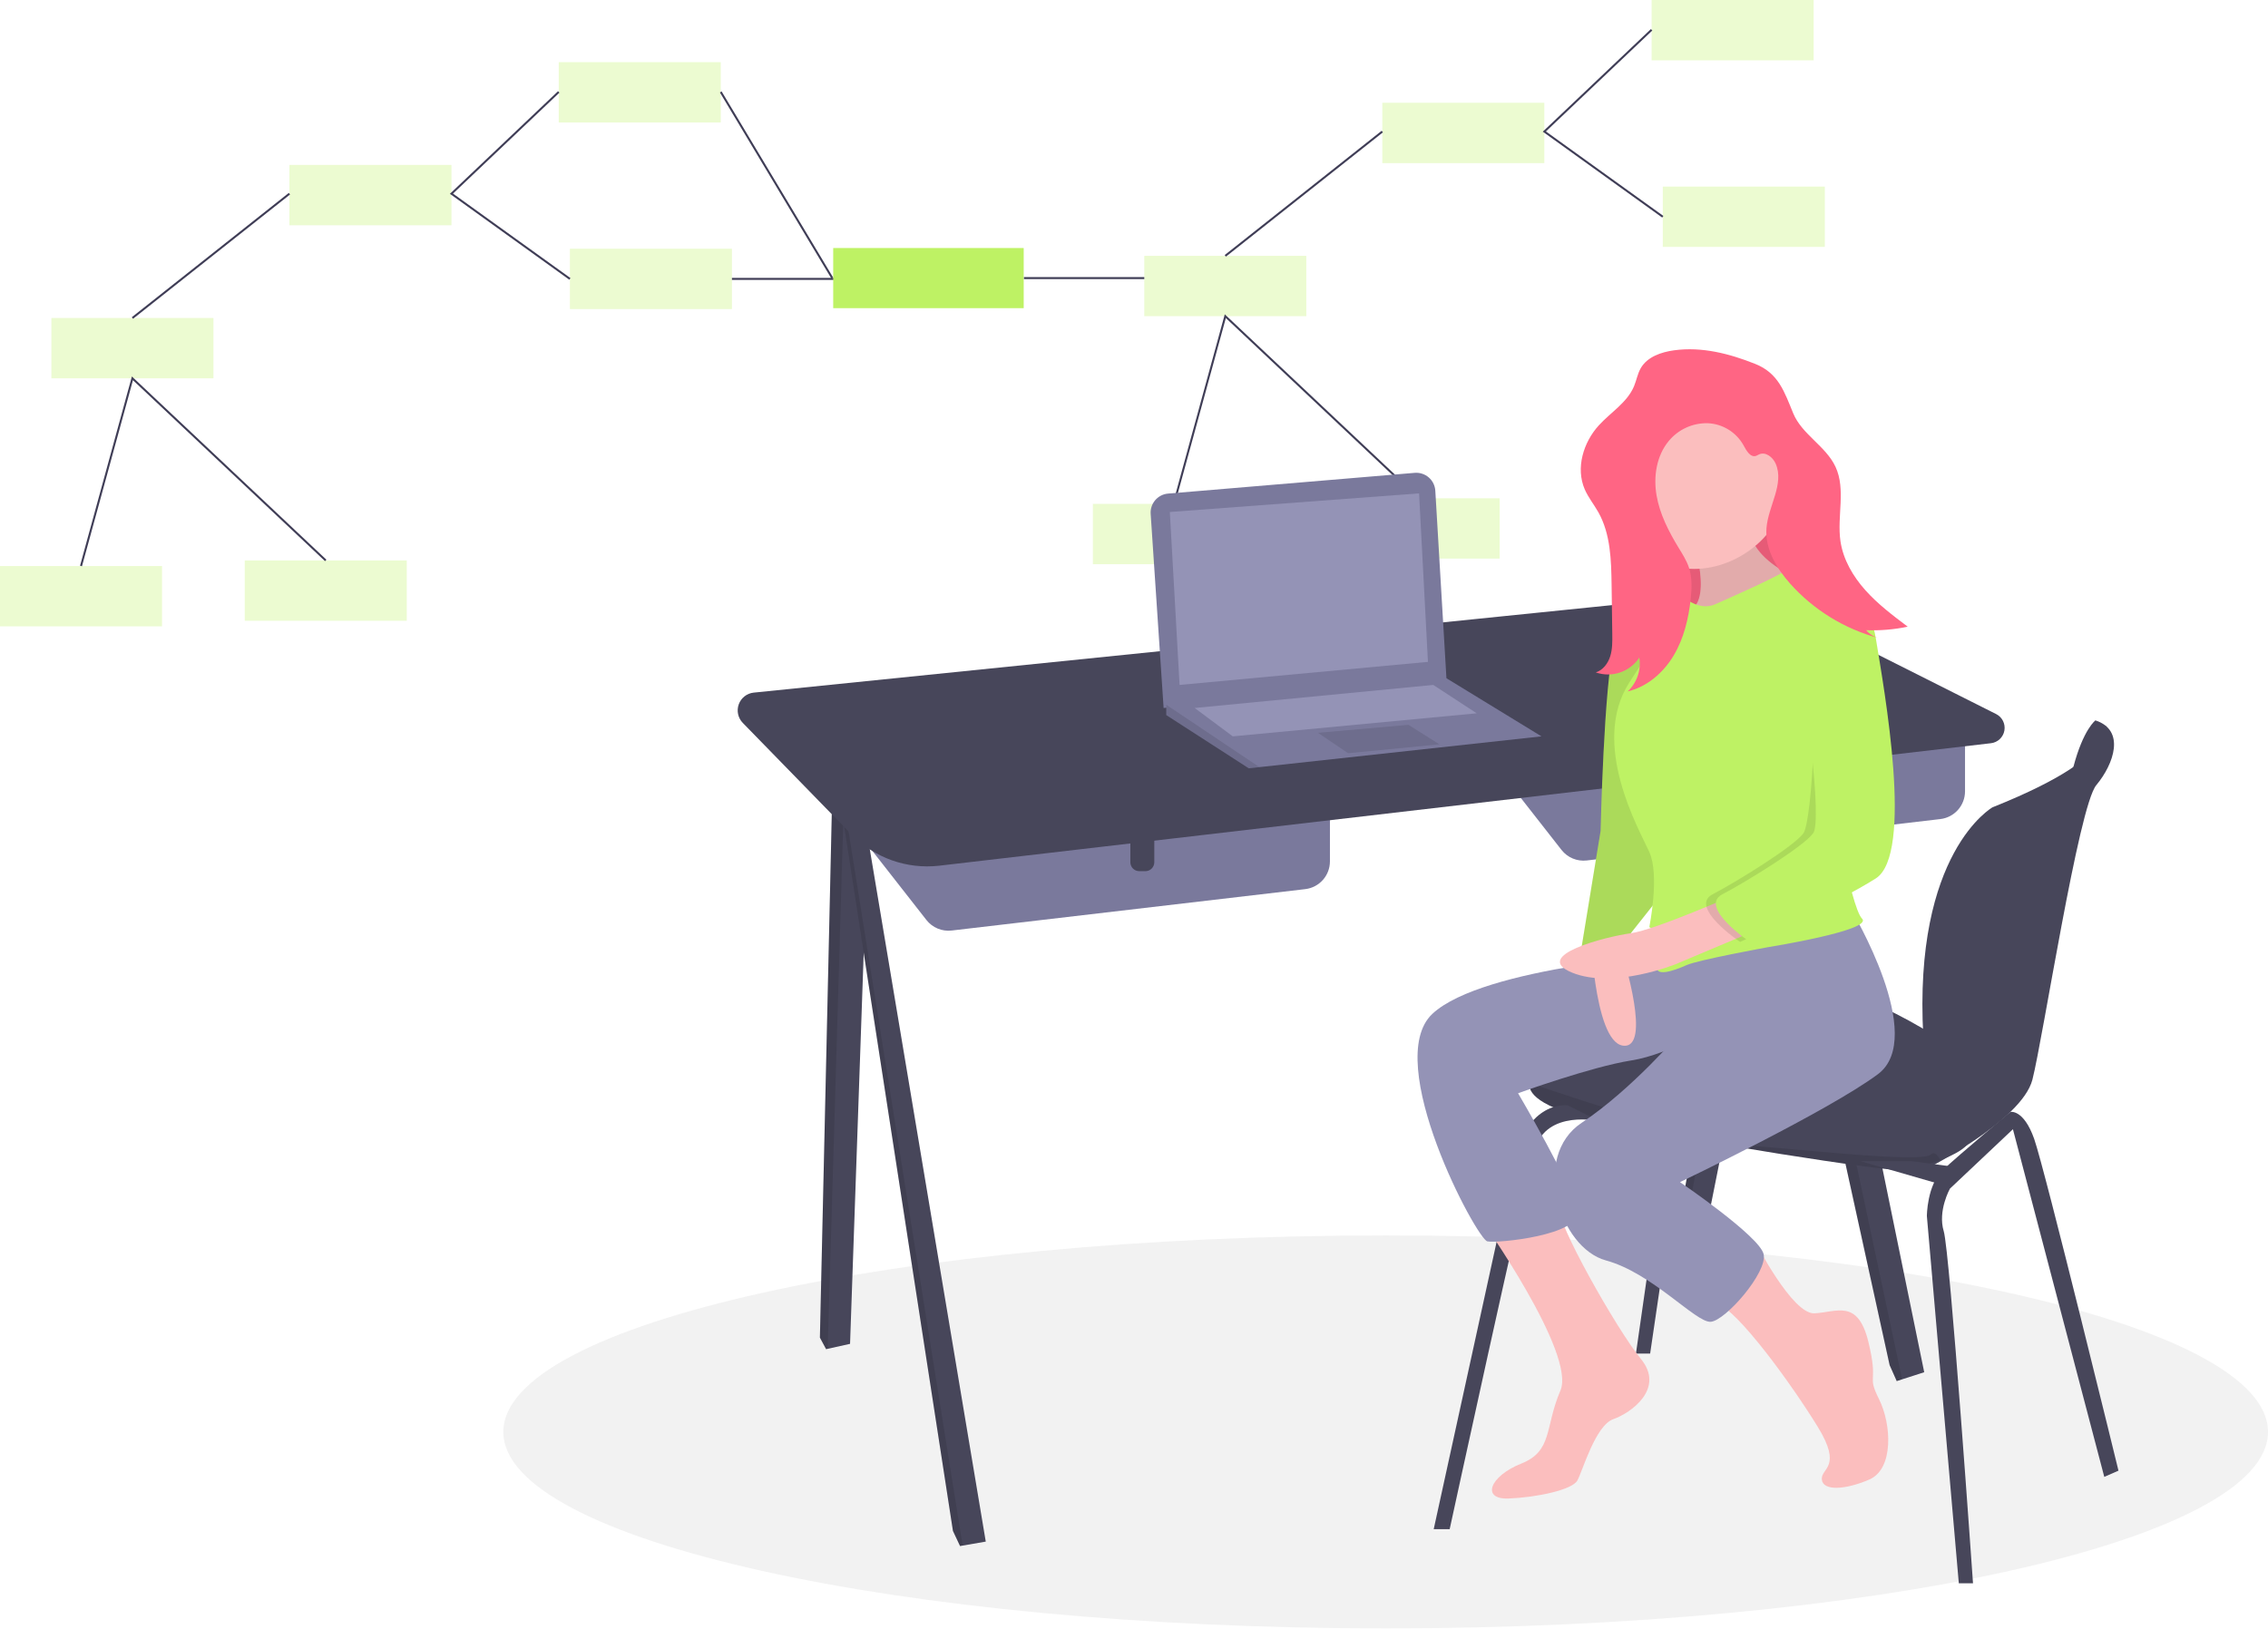
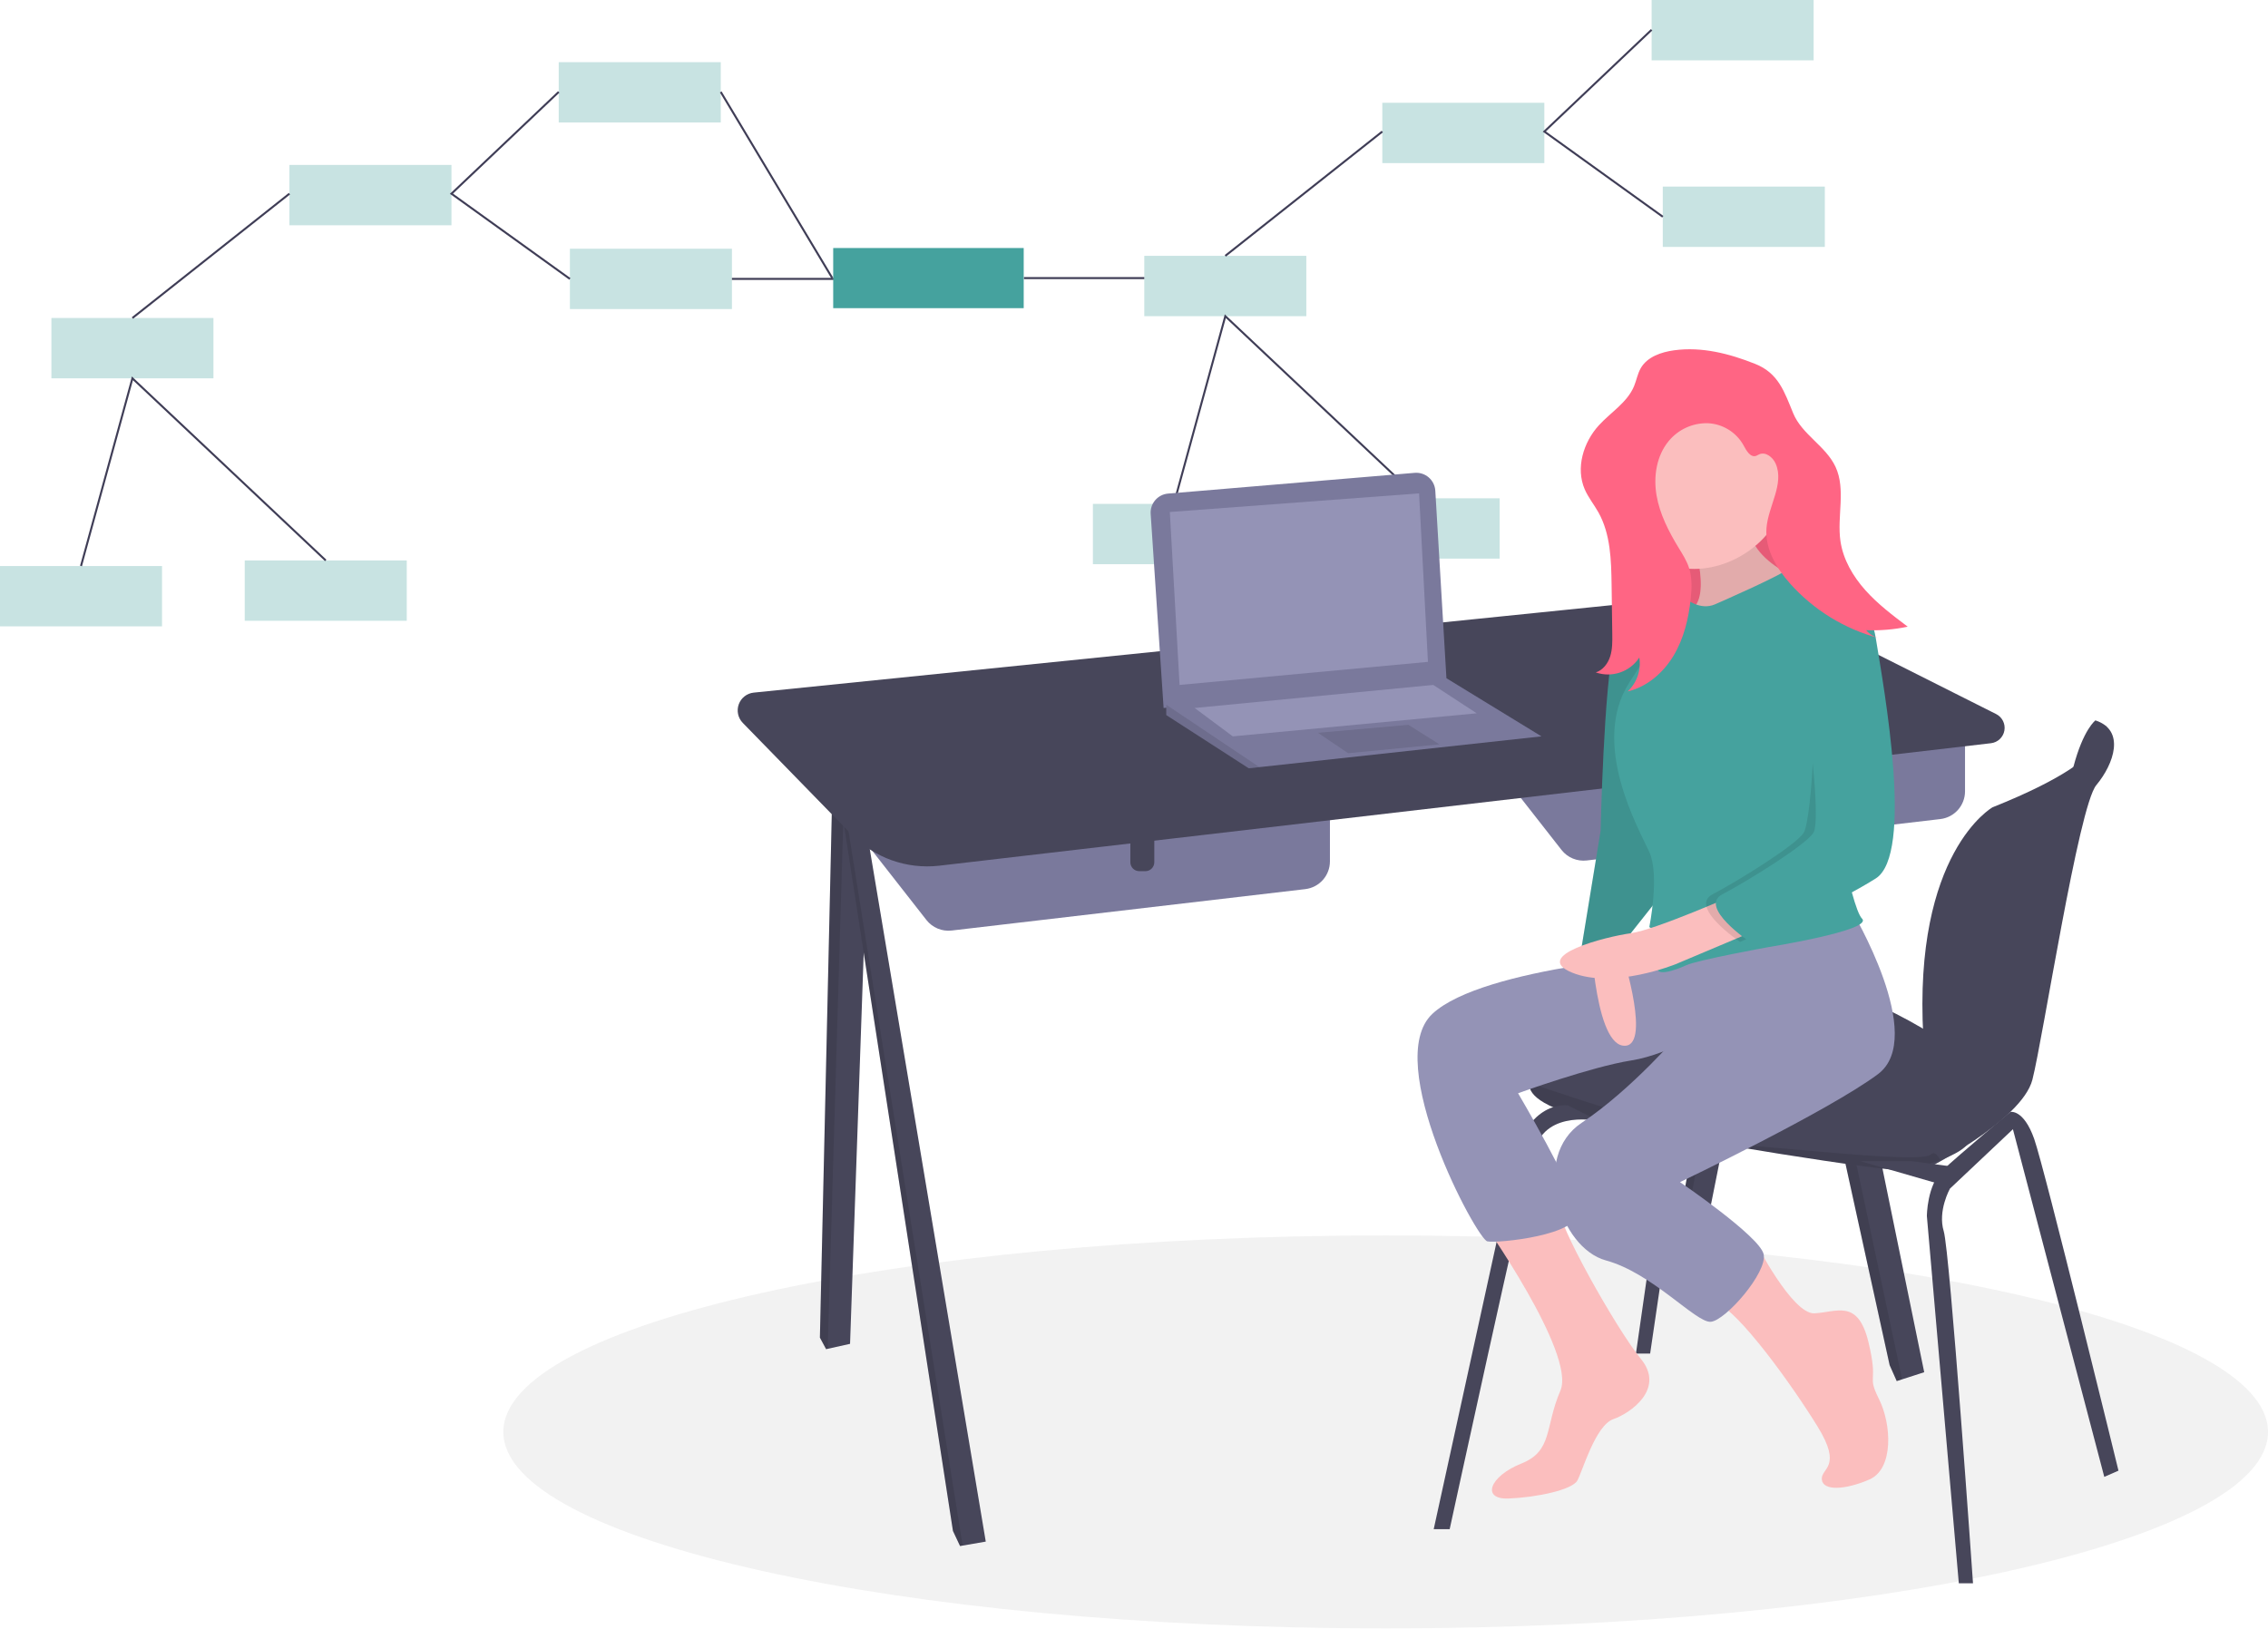
<svg xmlns="http://www.w3.org/2000/svg" id="e87ddc62-7528-42a5-8b37-f74ed0351019" data-name="Layer 1" width="1131" height="812.206" viewBox="0 0 1131 812.206">
-   <rect x="689.328" y="51.267" width="80.802" height="30.092" fill="#bef264" opacity="0.3" />
-   <rect x="823.626" width="80.802" height="30.092" fill="#bef264" opacity="0.3" />
-   <rect x="829.198" y="93.061" width="80.802" height="30.092" fill="#bef264" opacity="0.3" />
-   <rect x="570.634" y="127.611" width="80.802" height="30.092" fill="#bef264" opacity="0.3" />
-   <rect x="545" y="251.321" width="80.802" height="30.092" fill="#bef264" opacity="0.3" />
-   <rect x="667.038" y="248.534" width="80.802" height="30.092" fill="#bef264" opacity="0.3" />
+   <rect x="689.328" y="51.267" width="80.802" height="30.092" fill="#45a29e" opacity="0.3" />
+   <rect x="823.626" width="80.802" height="30.092" fill="#45a29e" opacity="0.3" />
+   <rect x="829.198" y="93.061" width="80.802" height="30.092" fill="#45a29e" opacity="0.3" />
+   <rect x="570.634" y="127.611" width="80.802" height="30.092" fill="#45a29e" opacity="0.3" />
+   <rect x="545" y="251.321" width="80.802" height="30.092" fill="#45a29e" opacity="0.3" />
+   <rect x="667.038" y="248.534" width="80.802" height="30.092" fill="#45a29e" opacity="0.3" />
  <polyline points="823.626 14.856 770.13 65.616 829.198 108.107" fill="none" stroke="#3f3d56" stroke-miterlimit="10" />
  <line x1="689.328" y1="65.616" x2="611.034" y2="127.611" fill="none" stroke="#3f3d56" stroke-miterlimit="10" />
  <polyline points="585.401 251.297 611.034 157.702 707.439 248.534" fill="none" stroke="#3f3d56" stroke-miterlimit="10" />
-   <rect x="144.328" y="82.267" width="80.802" height="30.092" fill="#bef264" opacity="0.3" />
-   <rect x="278.626" y="31" width="80.802" height="30.092" fill="#bef264" opacity="0.3" />
-   <rect x="284.198" y="124.061" width="80.802" height="30.092" fill="#bef264" opacity="0.3" />
-   <rect x="25.634" y="158.611" width="80.802" height="30.092" fill="#bef264" opacity="0.3" />
-   <rect y="282.321" width="80.802" height="30.092" fill="#bef264" opacity="0.3" />
-   <rect x="122.038" y="279.534" width="80.802" height="30.092" fill="#bef264" opacity="0.3" />
+   <rect x="144.328" y="82.267" width="80.802" height="30.092" fill="#45a29e" opacity="0.3" />
+   <rect x="278.626" y="31" width="80.802" height="30.092" fill="#45a29e" opacity="0.3" />
+   <rect x="284.198" y="124.061" width="80.802" height="30.092" fill="#45a29e" opacity="0.3" />
+   <rect x="25.634" y="158.611" width="80.802" height="30.092" fill="#45a29e" opacity="0.3" />
+   <rect y="282.321" width="80.802" height="30.092" fill="#45a29e" opacity="0.3" />
+   <rect x="122.038" y="279.534" width="80.802" height="30.092" fill="#45a29e" opacity="0.3" />
  <polyline points="278.626 45.856 225.13 96.616 284.198 139.107" fill="none" stroke="#3f3d56" stroke-miterlimit="10" />
  <line x1="144.328" y1="96.616" x2="66.034" y2="158.611" fill="none" stroke="#3f3d56" stroke-miterlimit="10" />
  <polyline points="40.401 282.297 66.034 188.702 162.439 279.534" fill="none" stroke="#3f3d56" stroke-miterlimit="10" />
  <line x1="365" y1="139.107" x2="456.634" y2="139.107" fill="none" stroke="#3f3d56" stroke-miterlimit="10" />
-   <rect x="415.5" y="123.706" width="95" height="30" fill="#bef264" />
+   <rect x="415.5" y="123.706" width="95" height="30" fill="#45a29e" />
  <line x1="510.623" y1="138.706" x2="570.634" y2="138.706" fill="none" stroke="#3f3d56" stroke-miterlimit="10" />
  <line x1="415.045" y1="138.706" x2="359.427" y2="45.856" fill="none" stroke="#3f3d56" stroke-miterlimit="10" />
  <ellipse cx="691" cy="714.206" rx="440" ry="98" fill="#f2f2f2" />
  <polygon points="894.984 391.611 852.078 606.582 842.79 606.582 841.768 604.994 838.809 600.39 875.964 399.572 881.604 397.21 894.984 391.611" fill="#47465a" />
  <polygon points="881.604 397.21 841.768 604.994 838.809 600.39 875.964 399.572 881.604 397.21" opacity="0.1" />
  <polygon points="959.564 684.432 948.533 687.988 945.852 688.855 942.313 680.893 881.604 403.96 887.916 402.545 901.177 399.572 959.564 684.432" fill="#47465a" />
  <polygon points="948.533 687.988 945.852 688.855 942.313 680.893 881.604 403.96 887.916 402.545 948.533 687.988" opacity="0.1" />
  <polygon points="433.636 391.611 423.905 670.277 412.753 672.754 411.962 672.931 408.865 667.181 415.058 394.264 421.016 393.415 433.636 391.611" fill="#47465a" />
  <polygon points="421.016 393.415 412.753 672.754 411.962 672.931 408.865 667.181 415.058 394.264 421.016 393.415" opacity="0.1" />
  <polygon points="491.581 768.917 480.045 770.907 478.753 771.128 475.215 763.609 419.039 399.572 420.658 399.081 429.213 396.476 491.581 768.917" fill="#47465a" />
  <polygon points="480.045 770.907 478.753 771.128 475.215 763.609 419.039 399.572 420.658 399.081 480.045 770.907" opacity="0.1" />
  <path d="M770.246,412.949l42.951,54.882a13.928,13.928,0,0,0,12.588,5.249l176.318-20.65a13.928,13.928,0,0,0,12.308-13.833v-40.688Z" transform="translate(-34.5 -43.89695)" fill="#7a799c" />
  <path d="M880.388,377.898h11.943a0,0,0,0,1,0,0v17.236a4.438,4.438,0,0,1-4.438,4.438H884.825a4.438,4.438,0,0,1-4.438-4.438V377.898A0,0,0,0,1,880.388,377.898Z" fill="#47465a" />
  <path d="M453.539,447.893l42.951,54.882a13.928,13.928,0,0,0,12.588,5.249l176.318-20.65A13.928,13.928,0,0,0,697.704,473.541V432.853Z" transform="translate(-34.5 -43.89695)" fill="#7a799c" />
  <path d="M563.68,412.842h11.943a0,0,0,0,1,0,0v17.236a4.438,4.438,0,0,1-4.438,4.438H568.118a4.438,4.438,0,0,1-4.438-4.438V412.842A0,0,0,0,1,563.68,412.842Z" fill="#47465a" />
  <path d="M502.885,475.688l524.459-61.09a7.713,7.713,0,0,0,2.578-14.549l-93.817-47.182a108.587,108.587,0,0,0-59.802-11.017L410.361,389.36a8.918,8.918,0,0,0-5.459,15.095l54.259,55.668A52.673,52.673,0,0,0,502.885,475.688Z" transform="translate(-34.5 -43.89695)" fill="#47465a" />
  <path d="M1085.044,406.318l-5.61-3.101s-6.056,4.458-10.99,23.24,9.221.204,9.221.204l6.193-12.828Z" transform="translate(-34.5 -43.89695)" fill="#47465a" />
  <path d="M1025.027,578.38s-5.75,26.982-8.404,34.502c-1.3,3.68-7.582,7.046-14.544,9.621a97.379,97.379,0,0,1-19.073,4.976c-7.52.885-103.947-14.155-150.834-24.328-31.587-6.852-35.669-14.712-34.971-19.109a6.38,6.38,0,0,1,1.796-3.45s46.444-31.405,62.811-46.444,48.656-3.096,84.042,3.096S1025.027,578.38,1025.027,578.38Z" transform="translate(-34.5 -43.89695)" fill="#47465a" />
  <path d="M1079.434,403.217s21.674,14.155-51.31,43.348c0,0-39.669,22.367-34.505,114.503a25.27,25.27,0,0,0,3.673,11.702c7.53,12.385,23.666,43.737-3.227,47.63V627.478s48.656-24.328,53.964-45.117,23.001-136.237,31.848-146.853S1094.473,408.083,1079.434,403.217Z" transform="translate(-34.5 -43.89695)" fill="#47465a" />
  <path d="M1002.079,622.502a97.379,97.379,0,0,1-19.073,4.976c-7.52.885-103.947-14.155-150.834-24.328-31.587-6.852-35.669-14.712-34.971-19.109,20.763,7.099,88.183,29.632,112.378,31.494,28.751,2.212,83.68,8.36,87.842,4.18C999.023,618.105,1000.664,619.804,1002.079,622.502Z" transform="translate(-34.5 -43.89695)" opacity="0.1" />
  <path d="M749.457,806.621l42.021-191.971s7.52-20.347,24.77-19.462L832.172,603.15s-26.54-6.193-32.29,14.155S757.419,806.621,757.419,806.621Z" transform="translate(-34.5 -43.89695)" fill="#47465a" />
  <polygon points="815.808 675.143 832.616 557.926 840.136 557.926 822.885 675.143 815.808 675.143" fill="#47465a" />
  <path d="M1011.315,833.603l-15.924-183.124s0-15.482,7.962-23.001,33.665-28.97,33.665-28.97,6.587-1.551,11.895,13.489,42.021,165.431,42.021,165.431l-7.077,3.096L1038.297,607.131l-31.405,29.636s-6.193,11.058-3.096,21.232,14.597,175.604,14.597,175.604Z" transform="translate(-34.5 -43.89695)" fill="#47465a" />
  <polygon points="927.717 579.158 967.526 590.658 976.373 582.254 953.372 579.158 927.717 579.158" fill="#47465a" />
  <path d="M608.313,300.201l6.455,96.824,141.103-13.712-5.615-94.649a9.52,9.52,0,0,0-10.301-8.922L617.013,290.082A9.52,9.52,0,0,0,608.313,300.201Z" transform="translate(-34.5 -43.89695)" fill="#7a799c" />
  <polygon points="768.7 367.282 628.039 382.627 622.731 383.206 581.595 356.667 581.595 350.916 721.37 338.328 768.7 367.282" fill="#7a799c" />
  <polygon points="628.039 382.627 622.731 383.206 581.595 356.667 581.595 351.518 628.039 382.627" opacity="0.1" />
  <polygon points="583.364 255.373 588.23 341.627 712.082 330.127 707.658 246.084 583.364 255.373" fill="#9493b6" />
  <polygon points="657.233 365.513 672.272 375.687 717.832 371.263 702.35 361.532 657.233 365.513" opacity="0.1" />
  <polygon points="595.749 353.128 614.769 367.282 736.41 355.782 714.736 341.627 595.749 353.128" fill="#9493b6" />
  <rect x="811.605" y="222.42" width="89.793" height="89.793" fill="#ff6584" />
  <rect x="811.605" y="222.42" width="89.793" height="89.793" opacity="0.1" />
  <path d="M877.029,307.871s12.667,34.306,0,40.639,45.389,0,45.389,0l16.361-13.195s-36.945-10.556-31.667-34.834S877.029,307.871,877.029,307.871Z" transform="translate(-34.5 -43.89695)" fill="#fbbebe" />
  <path d="M877.029,307.871s12.667,34.306,0,40.639,45.389,0,45.389,0l16.361-13.195s-36.945-10.556-31.667-34.834S877.029,307.871,877.029,307.871Z" transform="translate(-34.5 -43.89695)" opacity="0.1" />
  <path d="M773.056,651.986s47.501,67.029,39.584,85.501-3.694,30.084-19.528,36.417-20.056,17.945-6.333,17.417,31.667-4.222,34.306-8.972,8.972-27.445,17.945-30.611S864.89,736.431,852.751,721.653s-42.725-69.21-40.363-74.717S773.056,651.986,773.056,651.986Z" transform="translate(-34.5 -43.89695)" fill="#fbbebe" />
  <path d="M872.279,519.512s-98.168,6.333-123.501,30.084,22.167,112.418,27.445,113.474,46.445-3.167,44.862-14.778-29.556-59.112-29.556-59.112,36.417-13.195,56.473-16.361,42.223-17.945,42.223-17.945Z" transform="translate(-34.5 -43.89695)" fill="#9493b6" />
  <path d="M827.417,504.734s1.583,58.584,16.361,60.695,0-44.862,0-44.862l-.528-17.945Z" transform="translate(-34.5 -43.89695)" fill="#fbbebe" />
-   <path d="M872.279,351.149s-27.445-7.917-32.723,13.195-6.861,93.946-6.861,93.946l-9.5,58.056s17.417-5.278,21.111-2.639l22.167-27.973Z" transform="translate(-34.5 -43.89695)" fill="#bef264" />
+   <path d="M872.279,351.149s-27.445-7.917-32.723,13.195-6.861,93.946-6.861,93.946l-9.5,58.056s17.417-5.278,21.111-2.639l22.167-27.973Z" transform="translate(-34.5 -43.89695)" fill="#45a29e" />
  <path d="M872.279,351.149s-27.445-7.917-32.723,13.195-6.861,93.946-6.861,93.946l-9.5,58.056s17.417-5.278,21.111-2.639l22.167-27.973Z" transform="translate(-34.5 -43.89695)" opacity="0.1" />
  <path d="M909.779,663.225s18.445,36.261,29.528,35.733,21.639-7.389,26.917,14.25-1.056,15.834,5.278,28.5,7.389,34.834-4.75,40.112-23.222,5.806-23.75,0,10.556-5.806-2.111-26.389-39.584-58.056-50.667-61.751S909.779,663.225,909.779,663.225Z" transform="translate(-34.5 -43.89695)" fill="#fbbebe" />
  <path d="M957.78,497.873s38,63.334,13.195,81.806-98.696,53.834-98.696,53.834,39.584,26.917,41.695,35.889-19,33.25-26.389,33.778-29.028-24.278-52.251-30.611-37.473-51.723-12.139-68.612,49.084-44.862,49.084-44.862l-7.385-40.634Z" transform="translate(-34.5 -43.89695)" fill="#9493b6" />
  <path d="M924.84,286.664c0,22.444-22.991,40.999-45.436,40.999a40.639,40.639,0,1,1,0-81.279C901.849,246.384,924.84,264.219,924.84,286.664Z" transform="translate(-34.5 -43.89695)" fill="#fbbebe" />
-   <path d="M889.696,345.343s36.417-15.834,36.417-17.945,21.111,4.75,25.861,8.972,7.389,3.694,10.556,12.139-15.834,87.084-15.834,87.084,10.556,60.695,16.361,66.501S916.085,516.345,916.085,516.345s-34.834,6.333-40.639,8.972-16.361,6.333-14.25,0,11.083-11.083-4.222-19c0,0,5.278-25.861,0-37.473s-29.556-53.834-10.028-84.445,28.5-41.695,28.5-41.695S882.307,348.51,889.696,345.343Z" transform="translate(-34.5 -43.89695)" fill="#bef264" />
+   <path d="M889.696,345.343s36.417-15.834,36.417-17.945,21.111,4.75,25.861,8.972,7.389,3.694,10.556,12.139-15.834,87.084-15.834,87.084,10.556,60.695,16.361,66.501S916.085,516.345,916.085,516.345s-34.834,6.333-40.639,8.972-16.361,6.333-14.25,0,11.083-11.083-4.222-19c0,0,5.278-25.861,0-37.473s-29.556-53.834-10.028-84.445,28.5-41.695,28.5-41.695S882.307,348.51,889.696,345.343Z" transform="translate(-34.5 -43.89695)" fill="#45a29e" />
  <path d="M901.307,489.428S860.14,507.687,847.737,509.377s-49.876,11.19-29.292,19.635,51.723-4.222,51.723-4.222l43.806-18.472Z" transform="translate(-34.5 -43.89695)" fill="#fbbebe" />
  <path d="M945.629,343.724s15.202-7.353,19.424,18.508,19,107.668,0,119.807-62.806,31.667-62.806,31.667-25.861-17.417-13.722-23.75,41.167-24.278,45.389-30.611,8.488-77.027,1.099-88.638S945.629,343.724,945.629,343.724Z" transform="translate(-34.5 -43.89695)" opacity="0.1" />
-   <path d="M944.585,337.427s21.111-1.056,25.334,24.806,19,107.668,0,119.807-62.806,31.667-62.806,31.667-25.861-17.417-13.722-23.75,41.167-24.278,45.389-30.611S935.613,387.038,928.224,375.427,944.585,337.427,944.585,337.427Z" transform="translate(-34.5 -43.89695)" fill="#bef264" />
+   <path d="M944.585,337.427s21.111-1.056,25.334,24.806,19,107.668,0,119.807-62.806,31.667-62.806,31.667-25.861-17.417-13.722-23.75,41.167-24.278,45.389-30.611S935.613,387.038,928.224,375.427,944.585,337.427,944.585,337.427Z" transform="translate(-34.5 -43.89695)" fill="#45a29e" />
  <path d="M869.394,218.612c-6.479.882-13.429,3.252-16.689,8.92-1.595,2.774-2.111,6.027-3.34,8.982-3.391,8.153-11.628,13.021-17.574,19.548-7.75,8.507-11.598,21.326-7.028,31.887,1.77,4.09,4.644,7.593,6.824,11.48,6.081,10.843,6.405,23.865,6.578,36.296l.34,24.441c.052,3.732.093,7.54-1.03,11.099s-3.633,6.893-7.192,8.017a18.64,18.64,0,0,0,21.708-7.413,19.049,19.049,0,0,1-5.822,16.899c9.676-2.279,17.79-9.316,22.902-17.842s7.482-18.442,8.545-28.326c.562-5.228.76-10.633-.892-15.625-1.163-3.516-3.192-6.668-5.118-9.83-4.966-8.154-9.437-16.826-11.037-26.238s.006-19.738,6.118-27.072a24.454,24.454,0,0,1,19.315-8.856,21.503,21.503,0,0,1,17.928,10.975c1.412,2.658,3.421,6.26,6.282,5.326a15.523,15.523,0,0,0,1.549-.761c3.19-1.452,6.814,1.413,8.221,4.623,4.437,10.127-3.738,21.181-4.583,32.205-.786,10.255,4.931,19.926,11.765,27.612a90.717,90.717,0,0,0,44.353,27.25,12.449,12.449,0,0,1-6.434-3.997,84.47,84.47,0,0,0,20.757-1.74c-7.426-5.596-14.905-11.24-21.105-18.171s-11.11-15.316-12.447-24.518c-1.794-12.35,2.805-25.723-2.454-37.041-4.808-10.347-16.732-16.129-21.087-26.674-4.423-10.712-7.291-20.017-19.002-24.68C896.962,220.299,883.204,216.732,869.394,218.612Z" transform="translate(-34.5 -43.89695)" fill="#ff6584" />
</svg>
